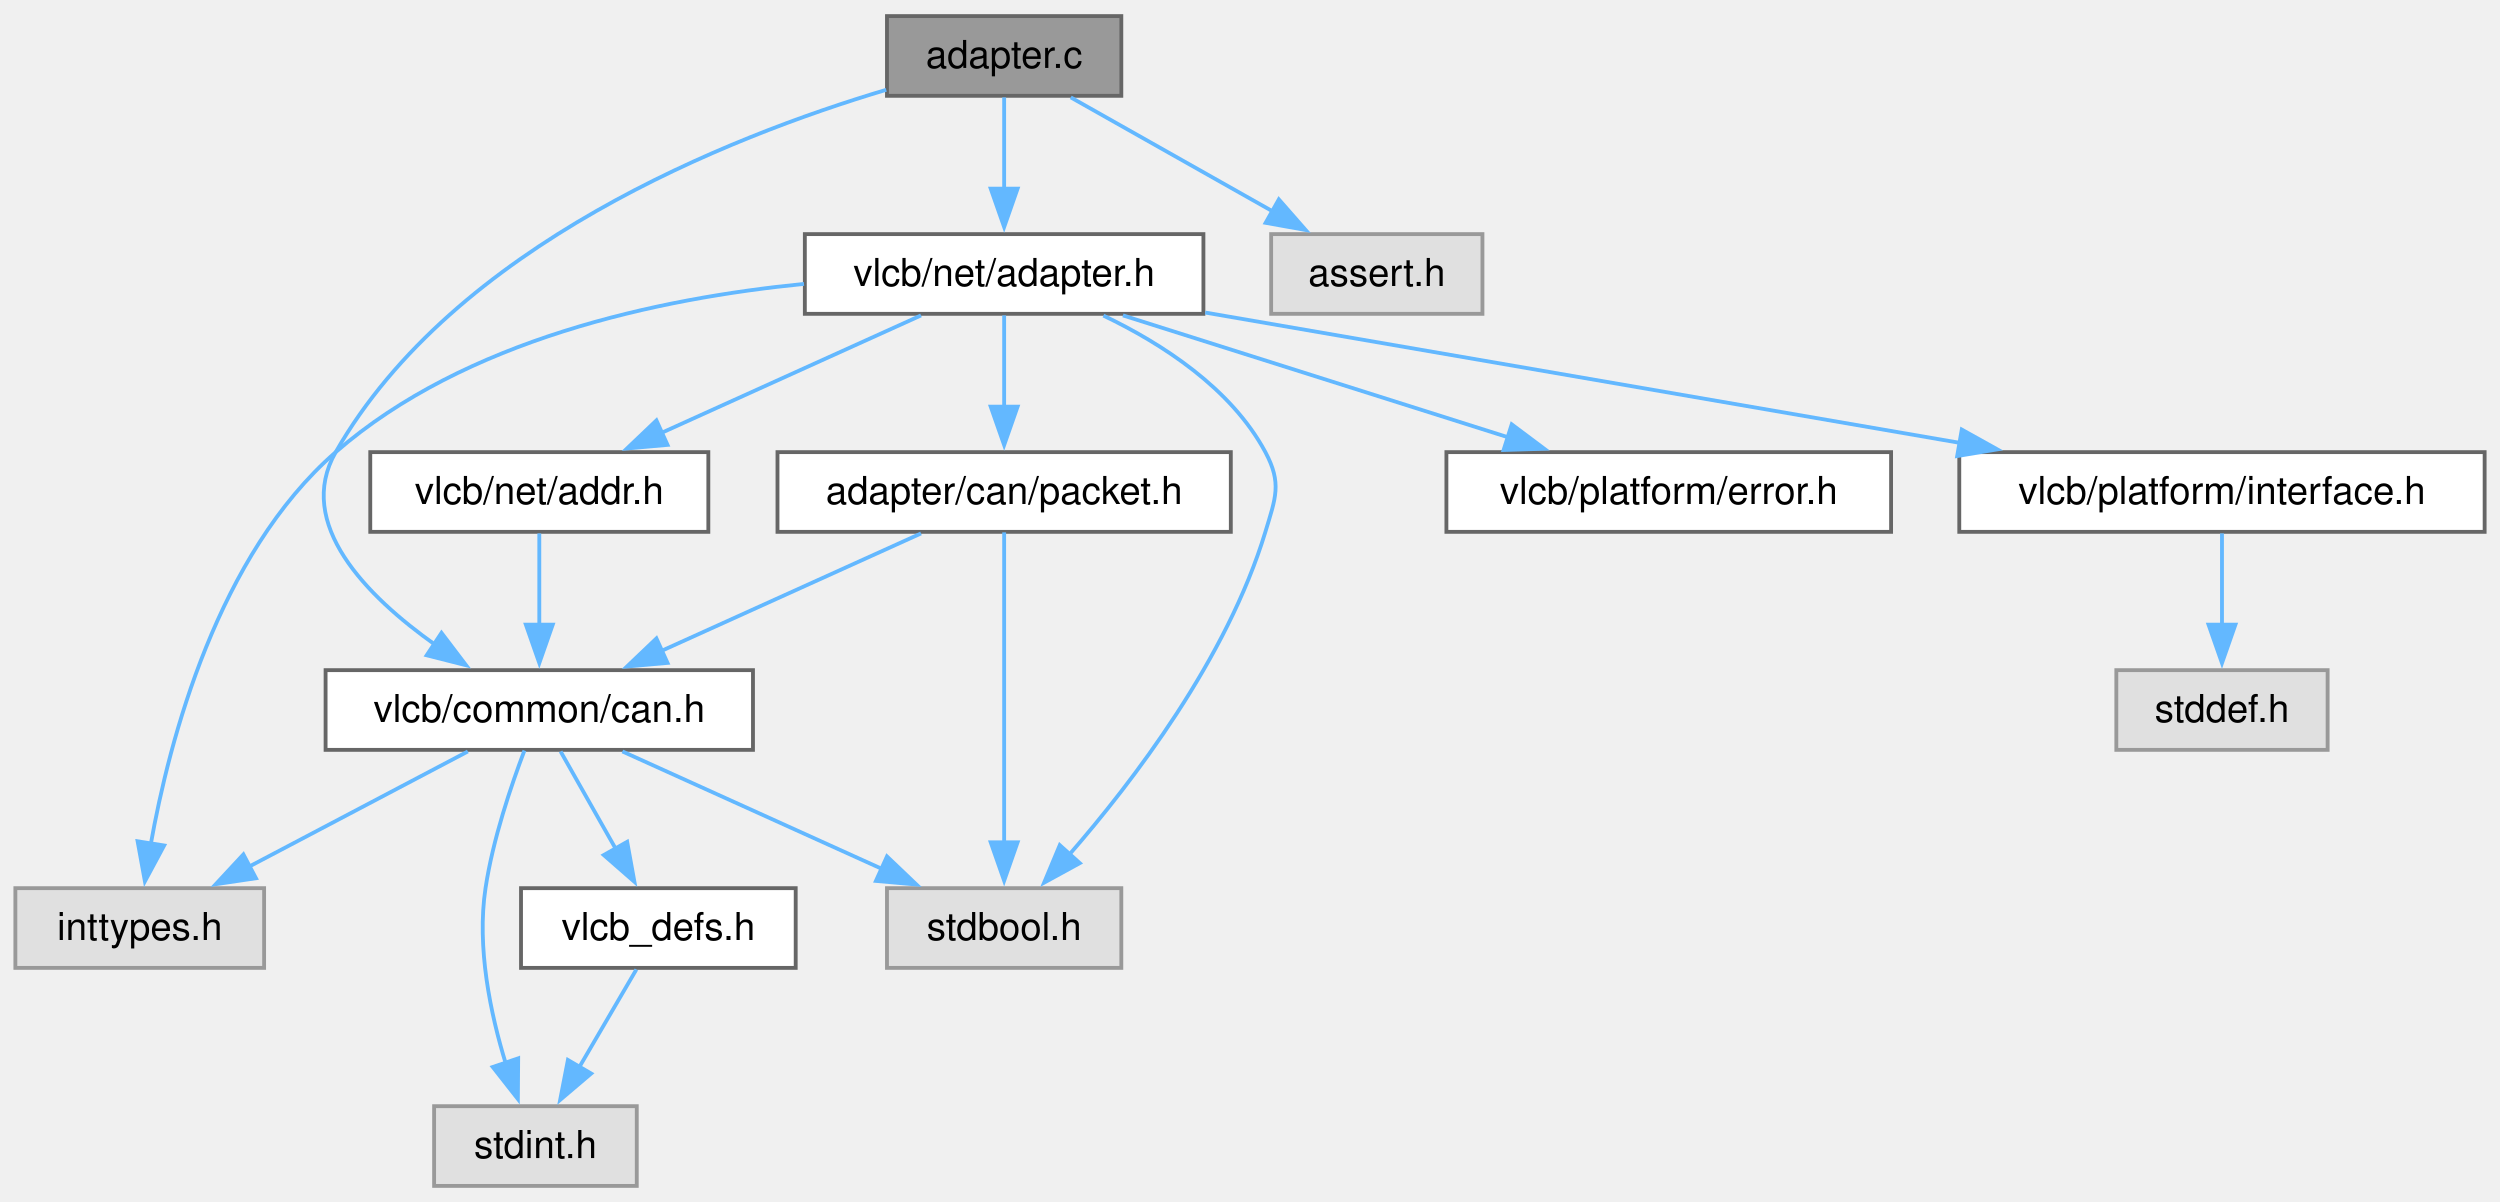
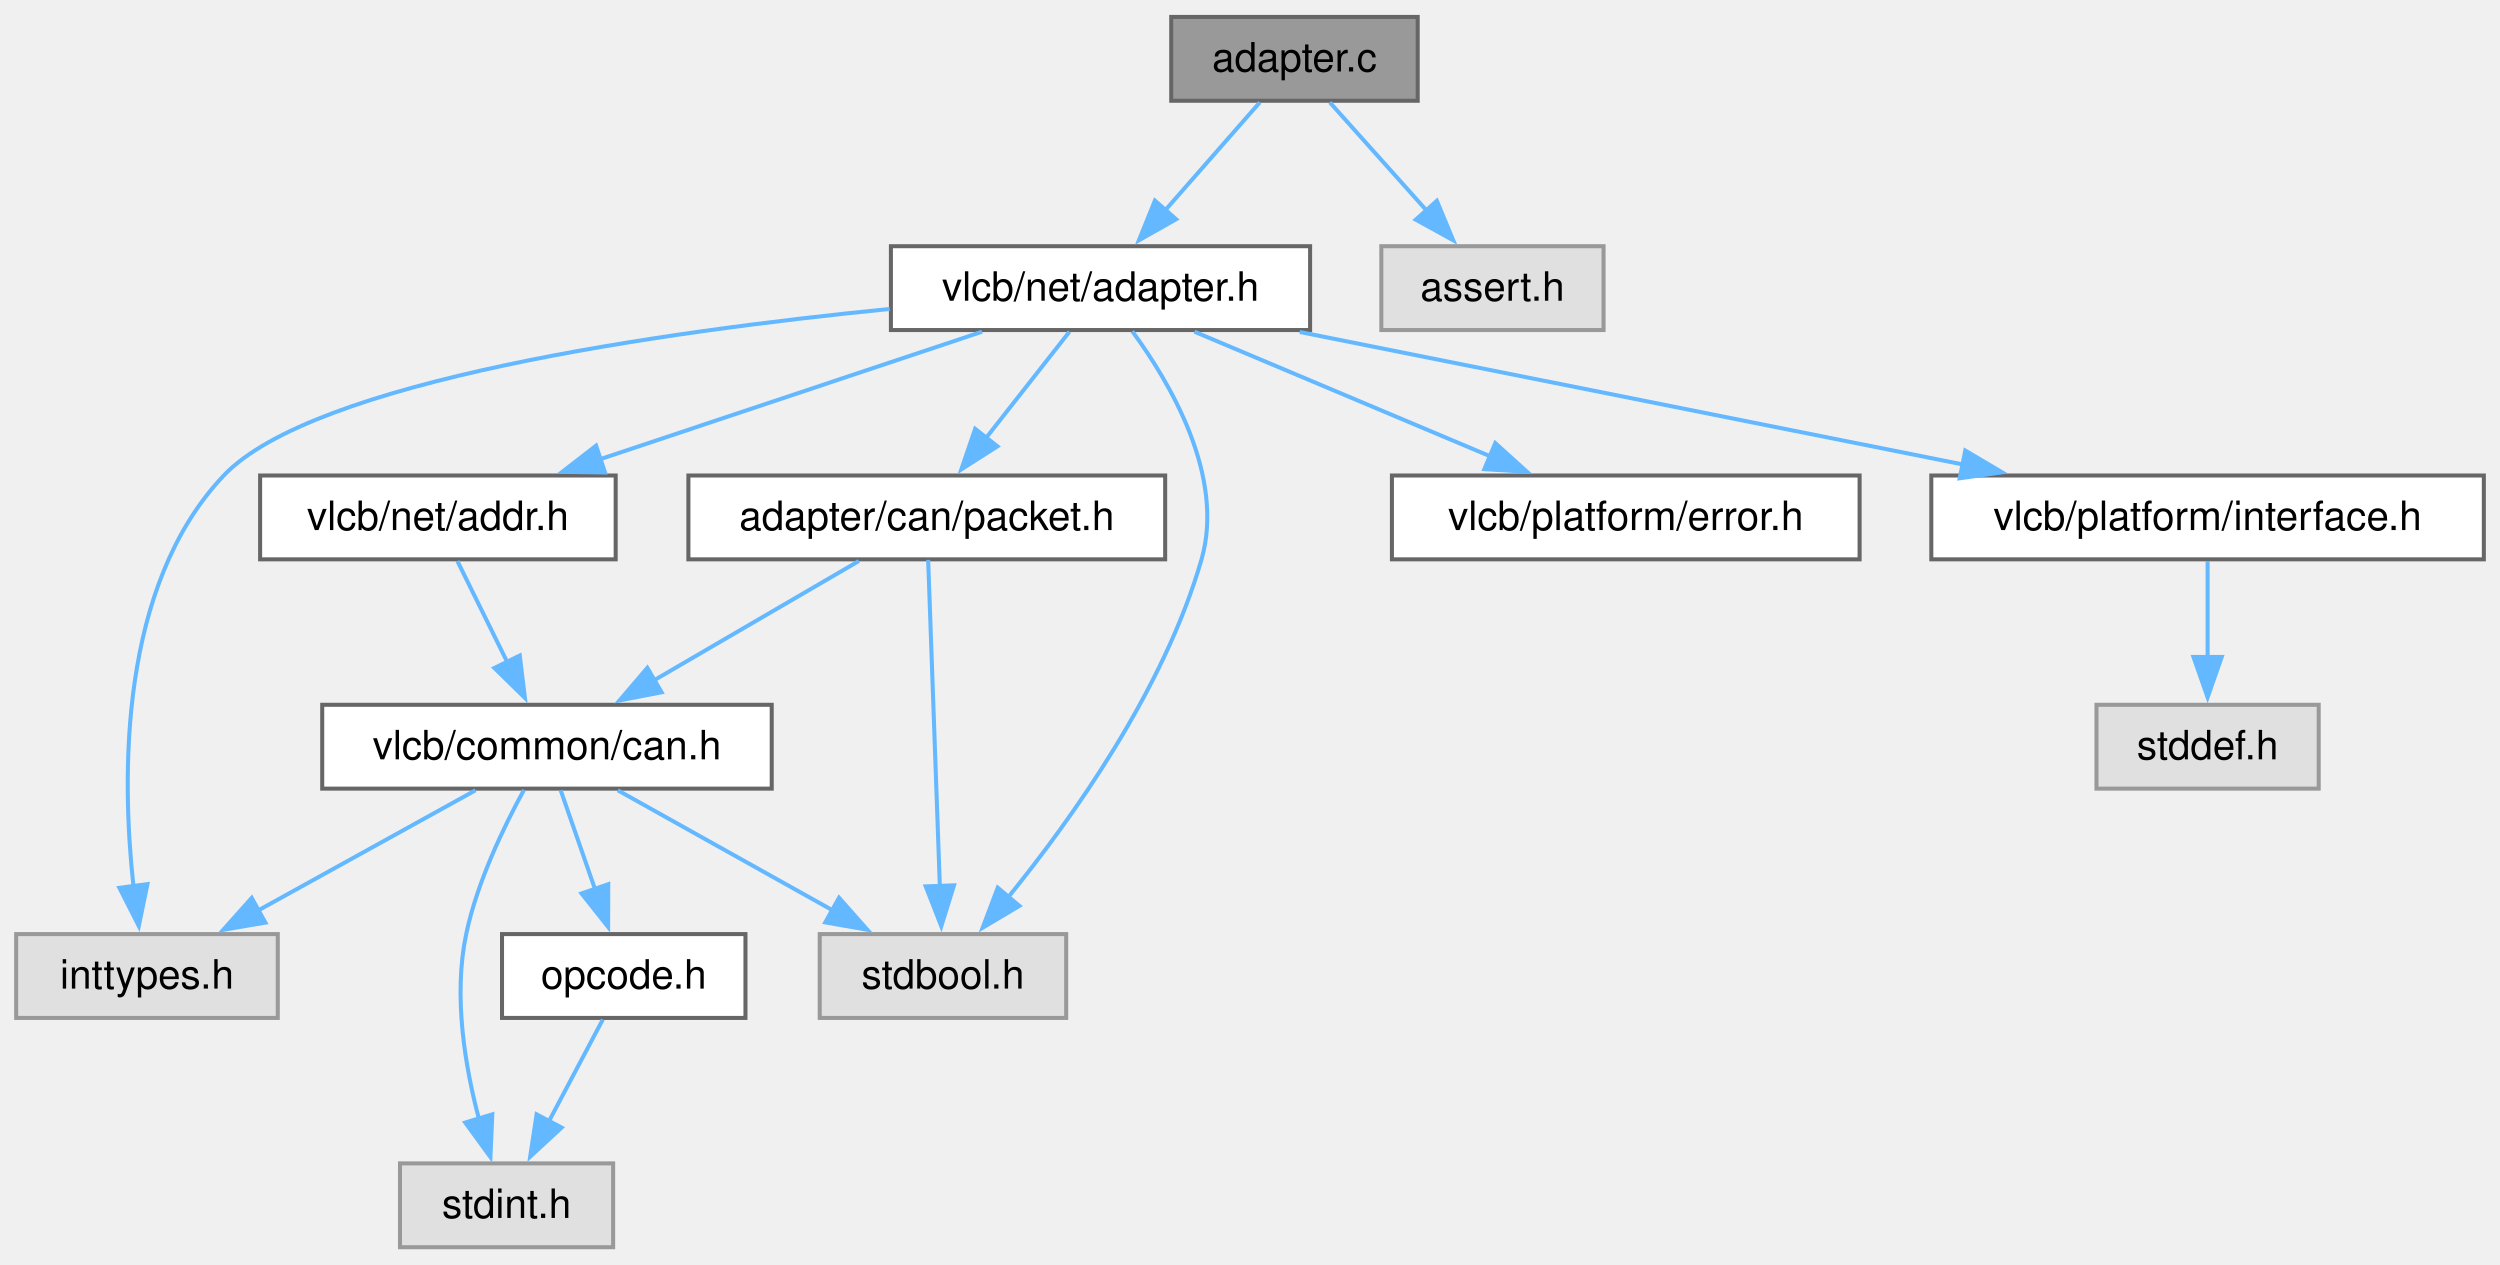
- <svg xmlns="http://www.w3.org/2000/svg" xmlns:xlink="http://www.w3.org/1999/xlink" width="651pt" height="313pt" viewBox="0.00 0.00 650.75 312.50">
+ <svg xmlns="http://www.w3.org/2000/svg" xmlns:xlink="http://www.w3.org/1999/xlink" width="619pt" height="313pt" viewBox="0.00 0.00 618.75 312.50">
  <g id="graph0" class="graph" transform="scale(1 1) rotate(0) translate(4 308.5)">
    <g id="Node000001" class="node">
      <g id="a_Node000001">
        <a xlink:title=" ">
-           <polygon fill="#999999" stroke="#666666" points="287.88,-304.5 226.88,-304.5 226.88,-283.75 287.88,-283.75 287.88,-304.5" />
-           <text text-anchor="middle" x="257.38" y="-291" font-family="Helvetica,sans-Serif" font-size="10.00">adapter.c</text>
+           <polygon fill="#999999" stroke="#666666" points="346.88,-304.5 285.88,-304.5 285.88,-283.75 346.88,-283.75 346.88,-304.5" />
+           <text text-anchor="middle" x="316.38" y="-291" font-family="Helvetica,sans-Serif" font-size="10.00">adapter.c</text>
        </a>
      </g>
    </g>
    <g id="Node000002" class="node">
      <g id="a_Node000002">
        <a xlink:href="adapter_8h.html" target="_top" xlink:title=" ">
-           <polygon fill="white" stroke="#666666" points="309.25,-247.75 205.5,-247.75 205.5,-227 309.25,-227 309.25,-247.75" />
-           <text text-anchor="middle" x="257.38" y="-234.25" font-family="Helvetica,sans-Serif" font-size="10.00">vlcb/net/adapter.h</text>
+           <polygon fill="white" stroke="#666666" points="320.25,-247.75 216.5,-247.75 216.5,-227 320.25,-227 320.25,-247.75" />
+           <text text-anchor="middle" x="268.38" y="-234.25" font-family="Helvetica,sans-Serif" font-size="10.00">vlcb/net/adapter.h</text>
        </a>
      </g>
    </g>
    <g id="edge1_Node000001_Node000002" class="edge">
      <g id="a_edge1_Node000001_Node000002">
        <a xlink:title=" ">
-           <path fill="none" stroke="#63b8ff" d="M257.38,-283.34C257.38,-276.72 257.38,-267.72 257.38,-259.52" />
-           <polygon fill="#63b8ff" stroke="#63b8ff" points="260.88,-259.59 257.38,-249.59 253.88,-259.59 260.88,-259.59" />
+           <path fill="none" stroke="#63b8ff" d="M307.79,-283.34C301.31,-275.94 292.22,-265.57 284.4,-256.66" />
+           <polygon fill="#63b8ff" stroke="#63b8ff" points="287.1,-254.43 277.88,-249.22 281.84,-259.04 287.1,-254.43" />
+         </a>
+       </g>
+     </g>
+     <g id="Node000013" class="node">
+       <g id="a_Node000013">
+         <a xlink:title=" ">
+           <polygon fill="#e0e0e0" stroke="#999999" points="392.88,-247.75 337.88,-247.75 337.88,-227 392.88,-227 392.88,-247.75" />
+           <text text-anchor="middle" x="365.38" y="-234.25" font-family="Helvetica,sans-Serif" font-size="10.00">assert.h</text>
+         </a>
+       </g>
+     </g>
+     <g id="edge17_Node000001_Node000013" class="edge">
+       <g id="a_edge17_Node000001_Node000013">
+         <a xlink:title=" ">
+           <path fill="none" stroke="#63b8ff" d="M325.14,-283.34C331.82,-275.86 341.23,-265.36 349.26,-256.38" />
+           <polygon fill="#63b8ff" stroke="#63b8ff" points="351.62,-258.99 355.68,-249.21 346.4,-254.32 351.62,-258.99" />
+         </a>
+       </g>
+     </g>
+     <g id="Node000003" class="node">
+       <g id="a_Node000003">
+         <a xlink:title=" ">
+           <polygon fill="#e0e0e0" stroke="#999999" points="64.75,-77.5 0,-77.5 0,-56.75 64.75,-56.75 64.75,-77.5" />
+           <text text-anchor="middle" x="32.38" y="-64" font-family="Helvetica,sans-Serif" font-size="10.00">inttypes.h</text>
+         </a>
+       </g>
+     </g>
+     <g id="edge2_Node000002_Node000003" class="edge">
+       <g id="a_edge2_Node000002_Node000003">
+         <a xlink:title=" ">
+           <path fill="none" stroke="#63b8ff" d="M216.2,-232.22C159.36,-226.56 73.53,-214.35 51.38,-191 25.47,-163.69 26.04,-116.57 29.04,-89.3" />
+           <polygon fill="#63b8ff" stroke="#63b8ff" points="32.49,-89.87 30.35,-79.5 25.55,-88.95 32.49,-89.87" />
+         </a>
+       </g>
+     </g>
+     <g id="Node000004" class="node">
+       <g id="a_Node000004">
+         <a xlink:title=" ">
+           <polygon fill="#e0e0e0" stroke="#999999" points="259.88,-77.5 198.88,-77.5 198.88,-56.75 259.88,-56.75 259.88,-77.5" />
+           <text text-anchor="middle" x="229.38" y="-64" font-family="Helvetica,sans-Serif" font-size="10.00">stdbool.h</text>
+         </a>
+       </g>
+     </g>
+     <g id="edge3_Node000002_Node000004" class="edge">
+       <g id="a_edge3_Node000002_Node000004">
+         <a xlink:title=" ">
+           <path fill="none" stroke="#63b8ff" d="M276.24,-226.69C285.61,-213.95 299.27,-190.77 293.38,-170.25 284.08,-137.91 261.2,-105.9 245.48,-86.56" />
+           <polygon fill="#63b8ff" stroke="#63b8ff" points="248.3,-84.48 239.2,-79.07 242.94,-88.98 248.3,-84.48" />
+         </a>
+       </g>
+     </g>
+     <g id="Node000005" class="node">
+       <g id="a_Node000005">
+         <a xlink:href="error_8h.html" target="_top" xlink:title=" ">
+           <polygon fill="white" stroke="#666666" points="456.25,-191 340.5,-191 340.5,-170.25 456.25,-170.25 456.25,-191" />
+           <text text-anchor="middle" x="398.38" y="-177.5" font-family="Helvetica,sans-Serif" font-size="10.00">vlcb/platform/error.h</text>
+         </a>
+       </g>
+     </g>
+     <g id="edge4_Node000002_Node000005" class="edge">
+       <g id="a_edge4_Node000002_Node000005">
+         <a xlink:title=" ">
+           <path fill="none" stroke="#63b8ff" d="M291.62,-226.59C312.04,-217.98 342.01,-205.36 365,-195.68" />
+           <polygon fill="#63b8ff" stroke="#63b8ff" points="366.08,-199.02 373.94,-191.92 363.37,-192.57 366.08,-199.02" />
+         </a>
+       </g>
+     </g>
+     <g id="Node000006" class="node">
+       <g id="a_Node000006">
+         <a xlink:href="interface_8h.html" target="_top" xlink:title=" ">
+           <polygon fill="white" stroke="#666666" points="610.75,-191 474,-191 474,-170.25 610.75,-170.25 610.75,-191" />
+           <text text-anchor="middle" x="542.38" y="-177.5" font-family="Helvetica,sans-Serif" font-size="10.00">vlcb/platform/interface.h</text>
+         </a>
+       </g>
+     </g>
+     <g id="edge5_Node000002_Node000006" class="edge">
+       <g id="a_edge5_Node000002_Node000006">
+         <a xlink:title=" ">
+           <path fill="none" stroke="#63b8ff" d="M317.68,-226.52C363.7,-217.33 432.51,-203.58 481.85,-193.72" />
+           <polygon fill="#63b8ff" stroke="#63b8ff" points="482.4,-197.18 491.52,-191.79 481.03,-190.31 482.4,-197.18" />
+         </a>
+       </g>
+     </g>
+     <g id="Node000008" class="node">
+       <g id="a_Node000008">
+         <a xlink:href="packet_8h.html" target="_top" xlink:title=" ">
+           <polygon fill="white" stroke="#666666" points="284.38,-191 166.38,-191 166.38,-170.25 284.38,-170.25 284.38,-191" />
+           <text text-anchor="middle" x="225.38" y="-177.5" font-family="Helvetica,sans-Serif" font-size="10.00">adapter/can/packet.h</text>
+         </a>
+       </g>
+     </g>
+     <g id="edge7_Node000002_Node000008" class="edge">
+       <g id="a_edge7_Node000002_Node000008">
+         <a xlink:title=" ">
+           <path fill="none" stroke="#63b8ff" d="M260.69,-226.59C254.94,-219.27 246.91,-209.04 239.96,-200.19" />
+           <polygon fill="#63b8ff" stroke="#63b8ff" points="242.86,-198.22 233.93,-192.52 237.35,-202.55 242.86,-198.22" />
+         </a>
+       </g>
+     </g>
+     <g id="Node000012" class="node">
+       <g id="a_Node000012">
+         <a xlink:href="addr_8h.html" target="_top" xlink:title=" ">
+           <polygon fill="white" stroke="#666666" points="148.38,-191 60.38,-191 60.38,-170.25 148.38,-170.25 148.38,-191" />
+           <text text-anchor="middle" x="104.38" y="-177.5" font-family="Helvetica,sans-Serif" font-size="10.00">vlcb/net/addr.h</text>
+         </a>
+       </g>
+     </g>
+     <g id="edge15_Node000002_Node000012" class="edge">
+       <g id="a_edge15_Node000002_Node000012">
+         <a xlink:title=" ">
+           <path fill="none" stroke="#63b8ff" d="M239.06,-226.59C212.67,-217.78 173.66,-204.75 144.4,-194.99" />
+           <polygon fill="#63b8ff" stroke="#63b8ff" points="145.75,-191.75 135.15,-191.9 143.53,-198.39 145.75,-191.75" />
+         </a>
+       </g>
+     </g>
+     <g id="Node000007" class="node">
+       <g id="a_Node000007">
+         <a xlink:title=" ">
+           <polygon fill="#e0e0e0" stroke="#999999" points="569.88,-134.25 514.88,-134.25 514.88,-113.5 569.88,-113.5 569.88,-134.25" />
+           <text text-anchor="middle" x="542.38" y="-120.75" font-family="Helvetica,sans-Serif" font-size="10.00">stddef.h</text>
+         </a>
+       </g>
+     </g>
+     <g id="edge6_Node000006_Node000007" class="edge">
+       <g id="a_edge6_Node000006_Node000007">
+         <a xlink:title=" ">
+           <path fill="none" stroke="#63b8ff" d="M542.38,-169.84C542.38,-163.22 542.38,-154.22 542.38,-146.02" />
+           <polygon fill="#63b8ff" stroke="#63b8ff" points="545.88,-146.09 542.38,-136.09 538.88,-146.09 545.88,-146.09" />
+         </a>
+       </g>
+     </g>
+     <g id="edge8_Node000008_Node000004" class="edge">
+       <g id="a_edge8_Node000008_Node000004">
+         <a xlink:title=" ">
+           <path fill="none" stroke="#63b8ff" d="M225.72,-170.12C226.35,-152.35 227.74,-113.72 228.61,-89.43" />
+           <polygon fill="#63b8ff" stroke="#63b8ff" points="232.11,-89.56 228.97,-79.44 225.11,-89.31 232.11,-89.56" />
        </a>
      </g>
    </g>
    <g id="Node000009" class="node">
      <g id="a_Node000009">
        <a xlink:href="common_2inc_2vlcb_2common_2can_8h.html" target="_top" xlink:title=" ">
-           <polygon fill="white" stroke="#666666" points="192,-134.25 80.75,-134.25 80.75,-113.5 192,-113.5 192,-134.25" />
-           <text text-anchor="middle" x="136.38" y="-120.75" font-family="Helvetica,sans-Serif" font-size="10.00">vlcb/common/can.h</text>
-         </a>
-       </g>
-     </g>
-     <g id="edge18_Node000001_Node000009" class="edge">
-       <g id="a_edge18_Node000001_Node000009">
-         <a xlink:title=" ">
-           <path fill="none" stroke="#63b8ff" d="M226.69,-285.32C185.57,-273.03 114.18,-244.8 83.38,-191 72.73,-172.41 91.34,-153.57 109.37,-140.79" />
-           <polygon fill="#63b8ff" stroke="#63b8ff" points="110.92,-143.96 117.33,-135.52 107.06,-138.12 110.92,-143.96" />
-         </a>
-       </g>
-     </g>
-     <g id="Node000013" class="node">
-       <g id="a_Node000013">
-         <a xlink:title=" ">
-           <polygon fill="#e0e0e0" stroke="#999999" points="381.88,-247.75 326.88,-247.75 326.88,-227 381.88,-227 381.88,-247.75" />
-           <text text-anchor="middle" x="354.38" y="-234.25" font-family="Helvetica,sans-Serif" font-size="10.00">assert.h</text>
-         </a>
-       </g>
-     </g>
-     <g id="edge17_Node000001_Node000013" class="edge">
-       <g id="a_edge17_Node000001_Node000013">
-         <a xlink:title=" ">
-           <path fill="none" stroke="#63b8ff" d="M274.72,-283.34C289.34,-275.08 310.51,-263.13 327.35,-253.63" />
-           <polygon fill="#63b8ff" stroke="#63b8ff" points="328.88,-256.79 335.87,-248.82 325.44,-250.69 328.88,-256.79" />
-         </a>
-       </g>
-     </g>
-     <g id="Node000003" class="node">
-       <g id="a_Node000003">
-         <a xlink:title=" ">
-           <polygon fill="#e0e0e0" stroke="#999999" points="64.75,-77.5 0,-77.5 0,-56.75 64.75,-56.75 64.75,-77.5" />
-           <text text-anchor="middle" x="32.38" y="-64" font-family="Helvetica,sans-Serif" font-size="10.00">inttypes.h</text>
-         </a>
-       </g>
-     </g>
-     <g id="edge2_Node000002_Node000003" class="edge">
-       <g id="a_edge2_Node000002_Node000003">
-         <a xlink:title=" ">
-           <path fill="none" stroke="#63b8ff" d="M205.28,-234.79C167.39,-231.03 117.05,-220.31 83.38,-191 52.71,-164.3 40.1,-116.22 35.22,-88.79" />
-           <polygon fill="#63b8ff" stroke="#63b8ff" points="38.73,-88.61 33.72,-79.28 31.82,-89.7 38.73,-88.61" />
-         </a>
-       </g>
-     </g>
-     <g id="Node000004" class="node">
-       <g id="a_Node000004">
-         <a xlink:title=" ">
-           <polygon fill="#e0e0e0" stroke="#999999" points="287.88,-77.5 226.88,-77.5 226.88,-56.75 287.88,-56.75 287.88,-77.5" />
-           <text text-anchor="middle" x="257.38" y="-64" font-family="Helvetica,sans-Serif" font-size="10.00">stdbool.h</text>
-         </a>
-       </g>
-     </g>
-     <g id="edge3_Node000002_Node000004" class="edge">
-       <g id="a_edge3_Node000002_Node000004">
-         <a xlink:title=" ">
-           <path fill="none" stroke="#63b8ff" d="M283.22,-226.54C298.47,-219.24 316.47,-207.64 325.38,-191 329.72,-182.87 328.04,-179.08 325.38,-170.25 315.41,-137.31 290.94,-105.27 274.24,-86.12" />
-           <polygon fill="#63b8ff" stroke="#63b8ff" points="277.07,-84.02 267.78,-78.93 271.86,-88.7 277.07,-84.02" />
-         </a>
-       </g>
-     </g>
-     <g id="Node000005" class="node">
-       <g id="a_Node000005">
-         <a xlink:href="error_8h.html" target="_top" xlink:title=" ">
-           <polygon fill="white" stroke="#666666" points="488.25,-191 372.5,-191 372.5,-170.25 488.25,-170.25 488.25,-191" />
-           <text text-anchor="middle" x="430.38" y="-177.5" font-family="Helvetica,sans-Serif" font-size="10.00">vlcb/platform/error.h</text>
-         </a>
-       </g>
-     </g>
-     <g id="edge4_Node000002_Node000005" class="edge">
-       <g id="a_edge4_Node000002_Node000005">
-         <a xlink:title=" ">
-           <path fill="none" stroke="#63b8ff" d="M288.3,-226.59C316.26,-217.74 357.65,-204.64 388.56,-194.86" />
-           <polygon fill="#63b8ff" stroke="#63b8ff" points="389.5,-198.23 397.98,-191.88 387.39,-191.56 389.5,-198.23" />
-         </a>
-       </g>
-     </g>
-     <g id="Node000006" class="node">
-       <g id="a_Node000006">
-         <a xlink:href="interface_8h.html" target="_top" xlink:title=" ">
-           <polygon fill="white" stroke="#666666" points="642.75,-191 506,-191 506,-170.25 642.75,-170.25 642.75,-191" />
-           <text text-anchor="middle" x="574.38" y="-177.5" font-family="Helvetica,sans-Serif" font-size="10.00">vlcb/platform/interface.h</text>
-         </a>
-       </g>
-     </g>
-     <g id="edge5_Node000002_Node000006" class="edge">
-       <g id="a_edge5_Node000002_Node000006">
-         <a xlink:title=" ">
-           <path fill="none" stroke="#63b8ff" d="M309.72,-227.33C363.5,-218.05 447.44,-203.55 506.34,-193.38" />
-           <polygon fill="#63b8ff" stroke="#63b8ff" points="506.65,-196.87 515.9,-191.72 505.45,-189.98 506.65,-196.87" />
-         </a>
-       </g>
-     </g>
-     <g id="Node000008" class="node">
-       <g id="a_Node000008">
-         <a xlink:href="packet_8h.html" target="_top" xlink:title=" ">
-           <polygon fill="white" stroke="#666666" points="316.38,-191 198.38,-191 198.38,-170.25 316.38,-170.25 316.38,-191" />
-           <text text-anchor="middle" x="257.38" y="-177.5" font-family="Helvetica,sans-Serif" font-size="10.00">adapter/can/packet.h</text>
-         </a>
-       </g>
-     </g>
-     <g id="edge7_Node000002_Node000008" class="edge">
-       <g id="a_edge7_Node000002_Node000008">
-         <a xlink:title=" ">
-           <path fill="none" stroke="#63b8ff" d="M257.38,-226.59C257.38,-219.97 257.38,-210.97 257.38,-202.77" />
-           <polygon fill="#63b8ff" stroke="#63b8ff" points="260.88,-202.84 257.38,-192.84 253.88,-202.84 260.88,-202.84" />
-         </a>
-       </g>
-     </g>
-     <g id="Node000012" class="node">
-       <g id="a_Node000012">
-         <a xlink:href="addr_8h.html" target="_top" xlink:title=" ">
-           <polygon fill="white" stroke="#666666" points="180.38,-191 92.38,-191 92.38,-170.25 180.38,-170.25 180.38,-191" />
-           <text text-anchor="middle" x="136.38" y="-177.5" font-family="Helvetica,sans-Serif" font-size="10.00">vlcb/net/addr.h</text>
-         </a>
-       </g>
-     </g>
-     <g id="edge15_Node000002_Node000012" class="edge">
-       <g id="a_edge15_Node000002_Node000012">
-         <a xlink:title=" ">
-           <path fill="none" stroke="#63b8ff" d="M235.74,-226.59C216.9,-218.06 189.34,-205.59 168.02,-195.94" />
-           <polygon fill="#63b8ff" stroke="#63b8ff" points="169.75,-192.89 159.2,-191.95 166.87,-199.26 169.75,-192.89" />
-         </a>
-       </g>
-     </g>
-     <g id="Node000007" class="node">
-       <g id="a_Node000007">
-         <a xlink:title=" ">
-           <polygon fill="#e0e0e0" stroke="#999999" points="601.88,-134.25 546.88,-134.25 546.88,-113.5 601.88,-113.5 601.88,-134.25" />
-           <text text-anchor="middle" x="574.38" y="-120.75" font-family="Helvetica,sans-Serif" font-size="10.00">stddef.h</text>
-         </a>
-       </g>
-     </g>
-     <g id="edge6_Node000006_Node000007" class="edge">
-       <g id="a_edge6_Node000006_Node000007">
-         <a xlink:title=" ">
-           <path fill="none" stroke="#63b8ff" d="M574.38,-169.84C574.38,-163.22 574.38,-154.22 574.38,-146.02" />
-           <polygon fill="#63b8ff" stroke="#63b8ff" points="577.88,-146.09 574.38,-136.09 570.88,-146.09 577.88,-146.09" />
-         </a>
-       </g>
-     </g>
-     <g id="edge8_Node000008_Node000004" class="edge">
-       <g id="a_edge8_Node000008_Node000004">
-         <a xlink:title=" ">
-           <path fill="none" stroke="#63b8ff" d="M257.38,-170.12C257.38,-152.35 257.38,-113.72 257.38,-89.43" />
-           <polygon fill="#63b8ff" stroke="#63b8ff" points="260.88,-89.44 257.38,-79.44 253.88,-89.44 260.88,-89.44" />
+           <polygon fill="white" stroke="#666666" points="187,-134.25 75.75,-134.25 75.75,-113.5 187,-113.5 187,-134.25" />
+           <text text-anchor="middle" x="131.38" y="-120.75" font-family="Helvetica,sans-Serif" font-size="10.00">vlcb/common/can.h</text>
        </a>
      </g>
    </g>
    <g id="edge9_Node000008_Node000009" class="edge">
      <g id="a_edge9_Node000008_Node000009">
        <a xlink:title=" ">
-           <path fill="none" stroke="#63b8ff" d="M235.74,-169.84C216.9,-161.31 189.34,-148.84 168.02,-139.19" />
-           <polygon fill="#63b8ff" stroke="#63b8ff" points="169.75,-136.14 159.2,-135.2 166.87,-142.51 169.75,-136.14" />
+           <path fill="none" stroke="#63b8ff" d="M208.57,-169.84C194.4,-161.58 173.88,-149.63 157.56,-140.13" />
+           <polygon fill="#63b8ff" stroke="#63b8ff" points="159.75,-137.35 149.34,-135.34 156.22,-143.4 159.75,-137.35" />
        </a>
      </g>
    </g>
    <g id="edge10_Node000009_Node000003" class="edge">
      <g id="a_edge10_Node000009_Node000003">
        <a xlink:title=" ">
-           <path fill="none" stroke="#63b8ff" d="M117.78,-113.09C101.96,-104.76 78.98,-92.66 60.84,-83.11" />
-           <polygon fill="#63b8ff" stroke="#63b8ff" points="62.63,-80.09 52.15,-78.53 59.36,-86.29 62.63,-80.09" />
+           <path fill="none" stroke="#63b8ff" d="M113.68,-113.09C98.75,-104.83 77.14,-92.88 59.95,-83.38" />
+           <polygon fill="#63b8ff" stroke="#63b8ff" points="61.69,-80.34 51.25,-78.56 58.3,-86.46 61.69,-80.34" />
        </a>
      </g>
    </g>
    <g id="edge11_Node000009_Node000004" class="edge">
      <g id="a_edge11_Node000009_Node000004">
        <a xlink:title=" ">
-           <path fill="none" stroke="#63b8ff" d="M158.01,-113.09C176.85,-104.56 204.41,-92.09 225.73,-82.44" />
-           <polygon fill="#63b8ff" stroke="#63b8ff" points="226.88,-85.76 234.55,-78.45 224,-79.39 226.88,-85.76" />
+           <path fill="none" stroke="#63b8ff" d="M148.9,-113.09C163.67,-104.83 185.06,-92.88 202.07,-83.38" />
+           <polygon fill="#63b8ff" stroke="#63b8ff" points="203.66,-86.5 210.68,-78.57 200.25,-80.39 203.66,-86.5" />
        </a>
      </g>
    </g>
    <g id="Node000010" class="node">
      <g id="a_Node000010">
        <a xlink:title=" ">
-           <polygon fill="#e0e0e0" stroke="#999999" points="161.75,-20.75 109,-20.75 109,0 161.75,0 161.75,-20.75" />
-           <text text-anchor="middle" x="135.38" y="-7.25" font-family="Helvetica,sans-Serif" font-size="10.00">stdint.h</text>
+           <polygon fill="#e0e0e0" stroke="#999999" points="147.75,-20.75 95,-20.75 95,0 147.75,0 147.75,-20.75" />
+           <text text-anchor="middle" x="121.38" y="-7.25" font-family="Helvetica,sans-Serif" font-size="10.00">stdint.h</text>
        </a>
      </g>
    </g>
    <g id="edge12_Node000009_Node000010" class="edge">
      <g id="a_edge12_Node000009_Node000010">
        <a xlink:title=" ">
-           <path fill="none" stroke="#63b8ff" d="M132.51,-113.33C129.07,-104.28 124.29,-90.22 122.38,-77.5 120.05,-62.09 123.67,-44.81 127.67,-31.78" />
-           <polygon fill="#63b8ff" stroke="#63b8ff" points="130.88,-33.21 130.8,-22.62 124.26,-30.95 130.88,-33.21" />
+           <path fill="none" stroke="#63b8ff" d="M125.68,-113.18C120.79,-104.26 114.11,-90.47 111.38,-77.5 108.15,-62.19 111.09,-44.68 114.6,-31.52" />
+           <polygon fill="#63b8ff" stroke="#63b8ff" points="117.84,-32.89 117.38,-22.3 111.14,-30.86 117.84,-32.89" />
        </a>
      </g>
    </g>
    <g id="Node000011" class="node">
      <g id="a_Node000011">
-         <a xlink:href="vlcb__defs_8h.html" target="_top" xlink:title=" ">
-           <polygon fill="white" stroke="#666666" points="203.12,-77.5 131.62,-77.5 131.62,-56.75 203.12,-56.75 203.12,-77.5" />
-           <text text-anchor="middle" x="167.38" y="-64" font-family="Helvetica,sans-Serif" font-size="10.00">vlcb_defs.h</text>
+         <a xlink:href="opcode_8h.html" target="_top" xlink:title=" ">
+           <polygon fill="white" stroke="#666666" points="180.5,-77.5 120.25,-77.5 120.25,-56.75 180.5,-56.75 180.5,-77.5" />
+           <text text-anchor="middle" x="150.38" y="-64" font-family="Helvetica,sans-Serif" font-size="10.00">opcode.h</text>
        </a>
      </g>
    </g>
    <g id="edge13_Node000009_Node000011" class="edge">
      <g id="a_edge13_Node000009_Node000011">
        <a xlink:title=" ">
-           <path fill="none" stroke="#63b8ff" d="M141.92,-113.09C145.88,-106.08 151.36,-96.41 156.22,-87.83" />
-           <polygon fill="#63b8ff" stroke="#63b8ff" points="159.25,-89.57 161.14,-79.15 153.16,-86.12 159.25,-89.57" />
+           <path fill="none" stroke="#63b8ff" d="M134.77,-113.09C137.12,-106.31 140.34,-97.05 143.24,-88.69" />
+           <polygon fill="#63b8ff" stroke="#63b8ff" points="146.54,-89.85 146.51,-79.26 139.93,-87.56 146.54,-89.85" />
        </a>
      </g>
    </g>
    <g id="edge14_Node000011_Node000010" class="edge">
      <g id="a_edge14_Node000011_Node000010">
        <a xlink:title=" ">
-           <path fill="none" stroke="#63b8ff" d="M161.65,-56.34C157.51,-49.25 151.78,-39.44 146.72,-30.79" />
-           <polygon fill="#63b8ff" stroke="#63b8ff" points="149.88,-29.25 141.81,-22.39 143.83,-32.78 149.88,-29.25" />
+           <path fill="none" stroke="#63b8ff" d="M145.19,-56.34C141.48,-49.33 136.36,-39.66 131.81,-31.08" />
+           <polygon fill="#63b8ff" stroke="#63b8ff" points="135,-29.61 127.22,-22.42 128.81,-32.89 135,-29.61" />
        </a>
      </g>
    </g>
    <g id="edge16_Node000012_Node000009" class="edge">
      <g id="a_edge16_Node000012_Node000009">
        <a xlink:title=" ">
-           <path fill="none" stroke="#63b8ff" d="M136.38,-169.84C136.38,-163.22 136.38,-154.22 136.38,-146.02" />
-           <polygon fill="#63b8ff" stroke="#63b8ff" points="139.88,-146.09 136.38,-136.09 132.88,-146.09 139.88,-146.09" />
+           <path fill="none" stroke="#63b8ff" d="M109.2,-169.84C112.62,-162.91 117.32,-153.37 121.52,-144.86" />
+           <polygon fill="#63b8ff" stroke="#63b8ff" points="124.64,-146.45 125.92,-135.94 118.36,-143.36 124.64,-146.45" />
        </a>
      </g>
    </g>
  </g>
</svg>
